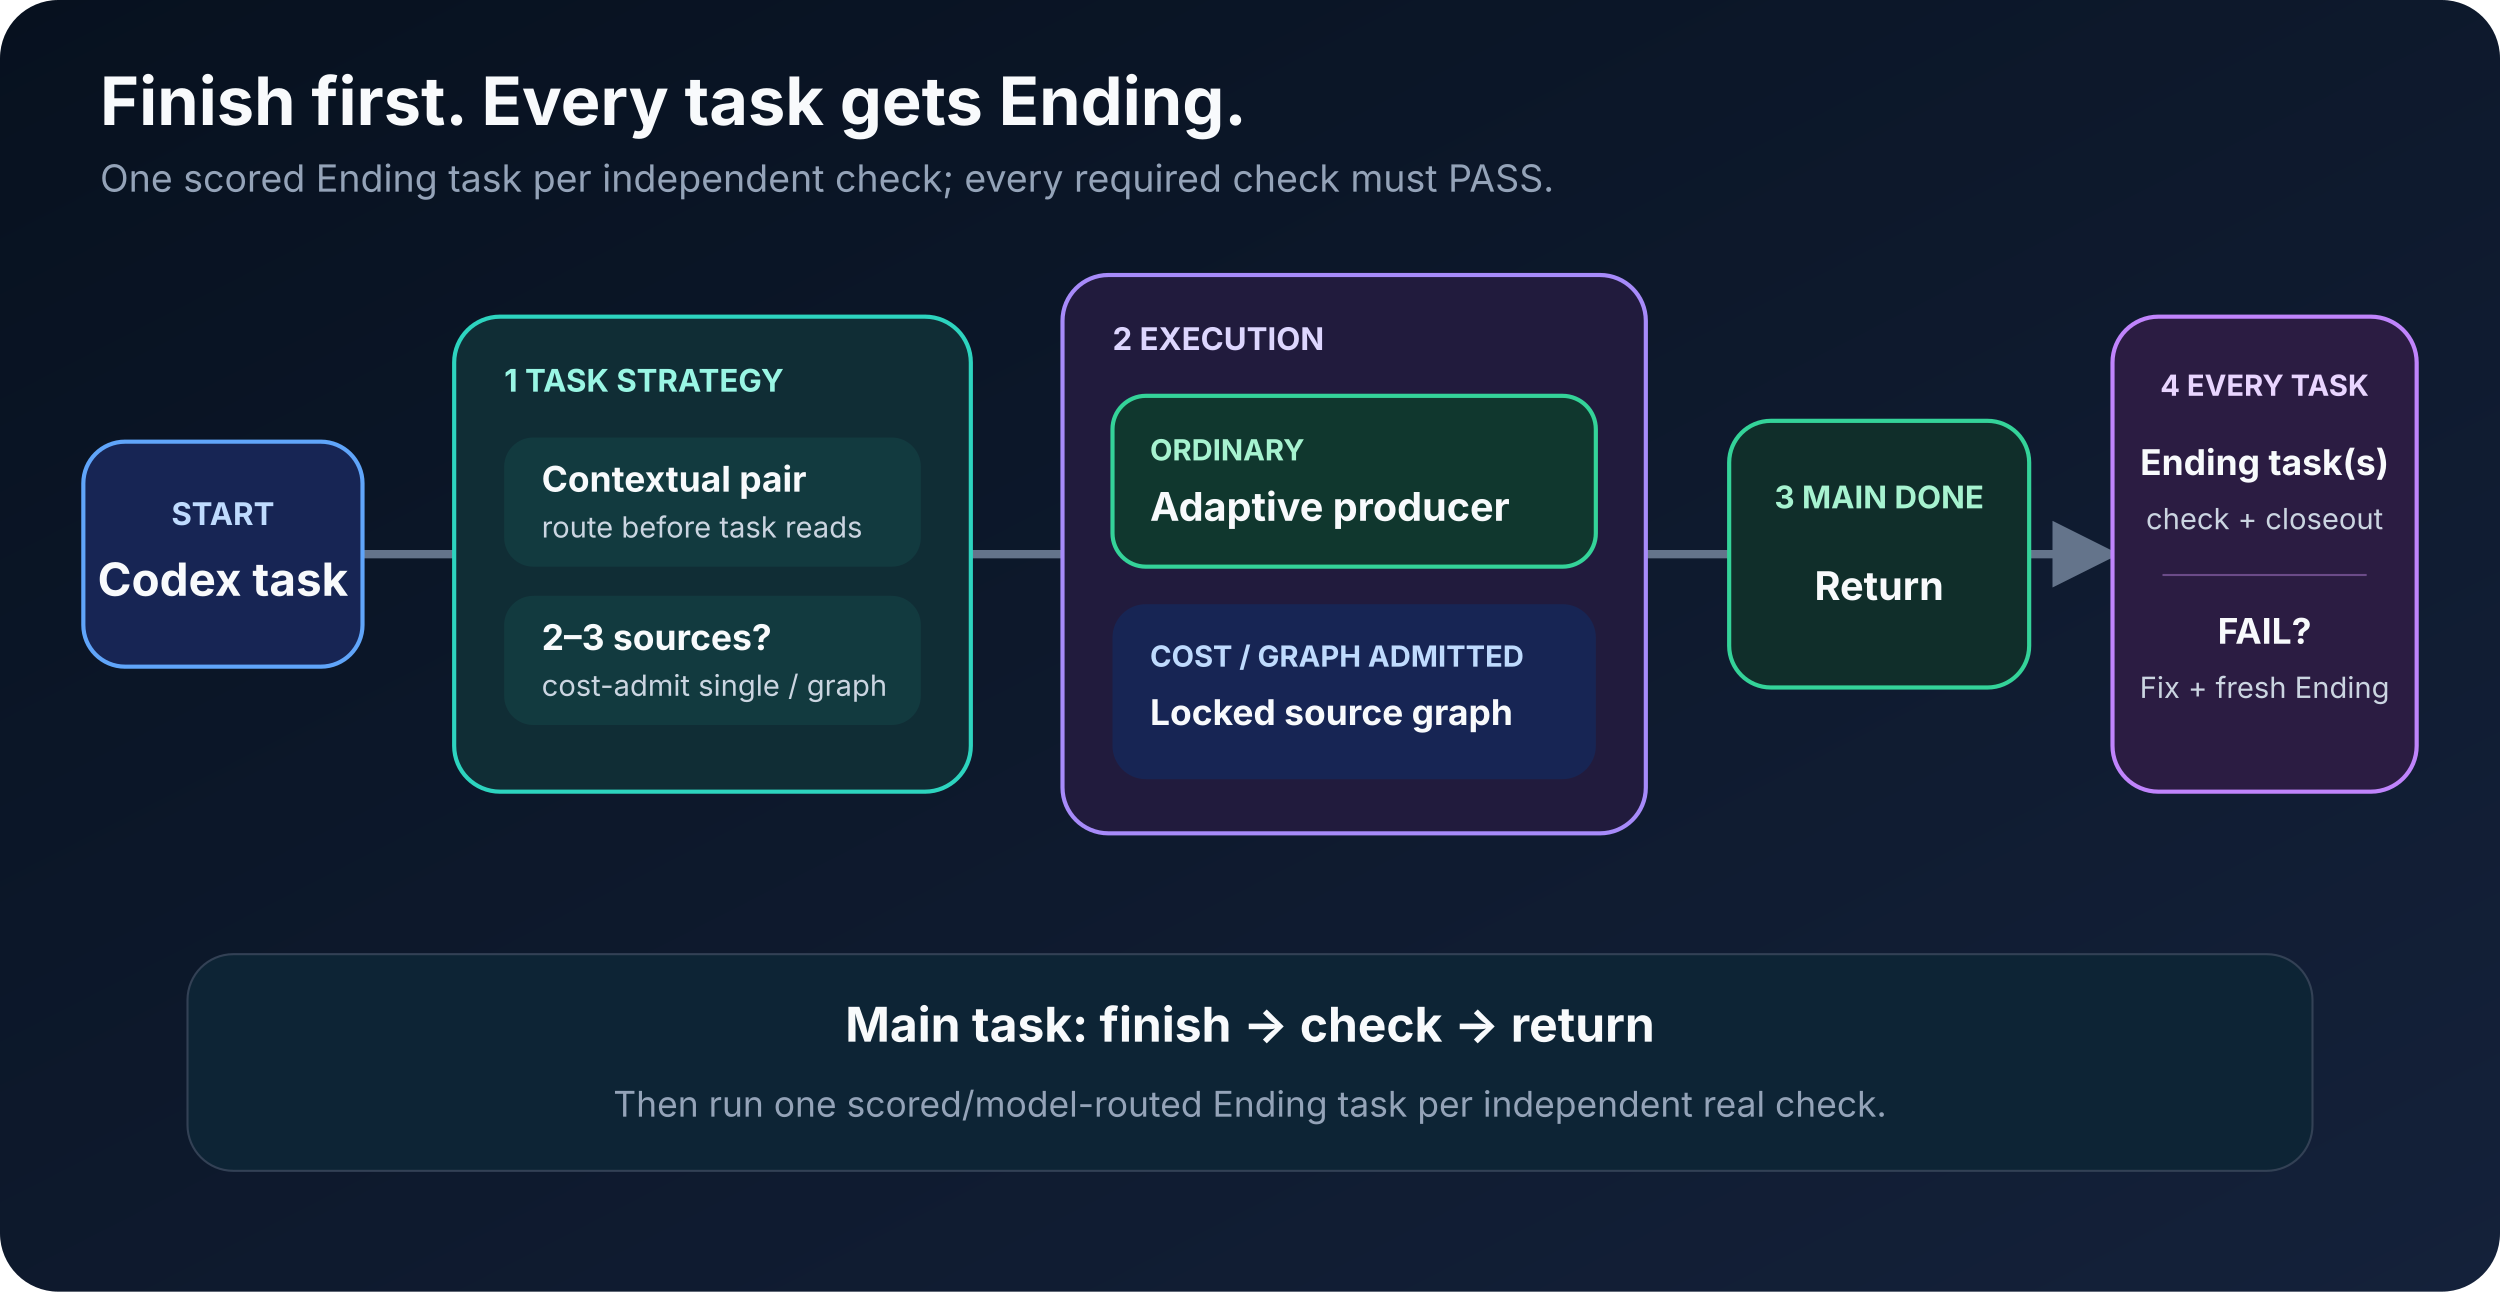
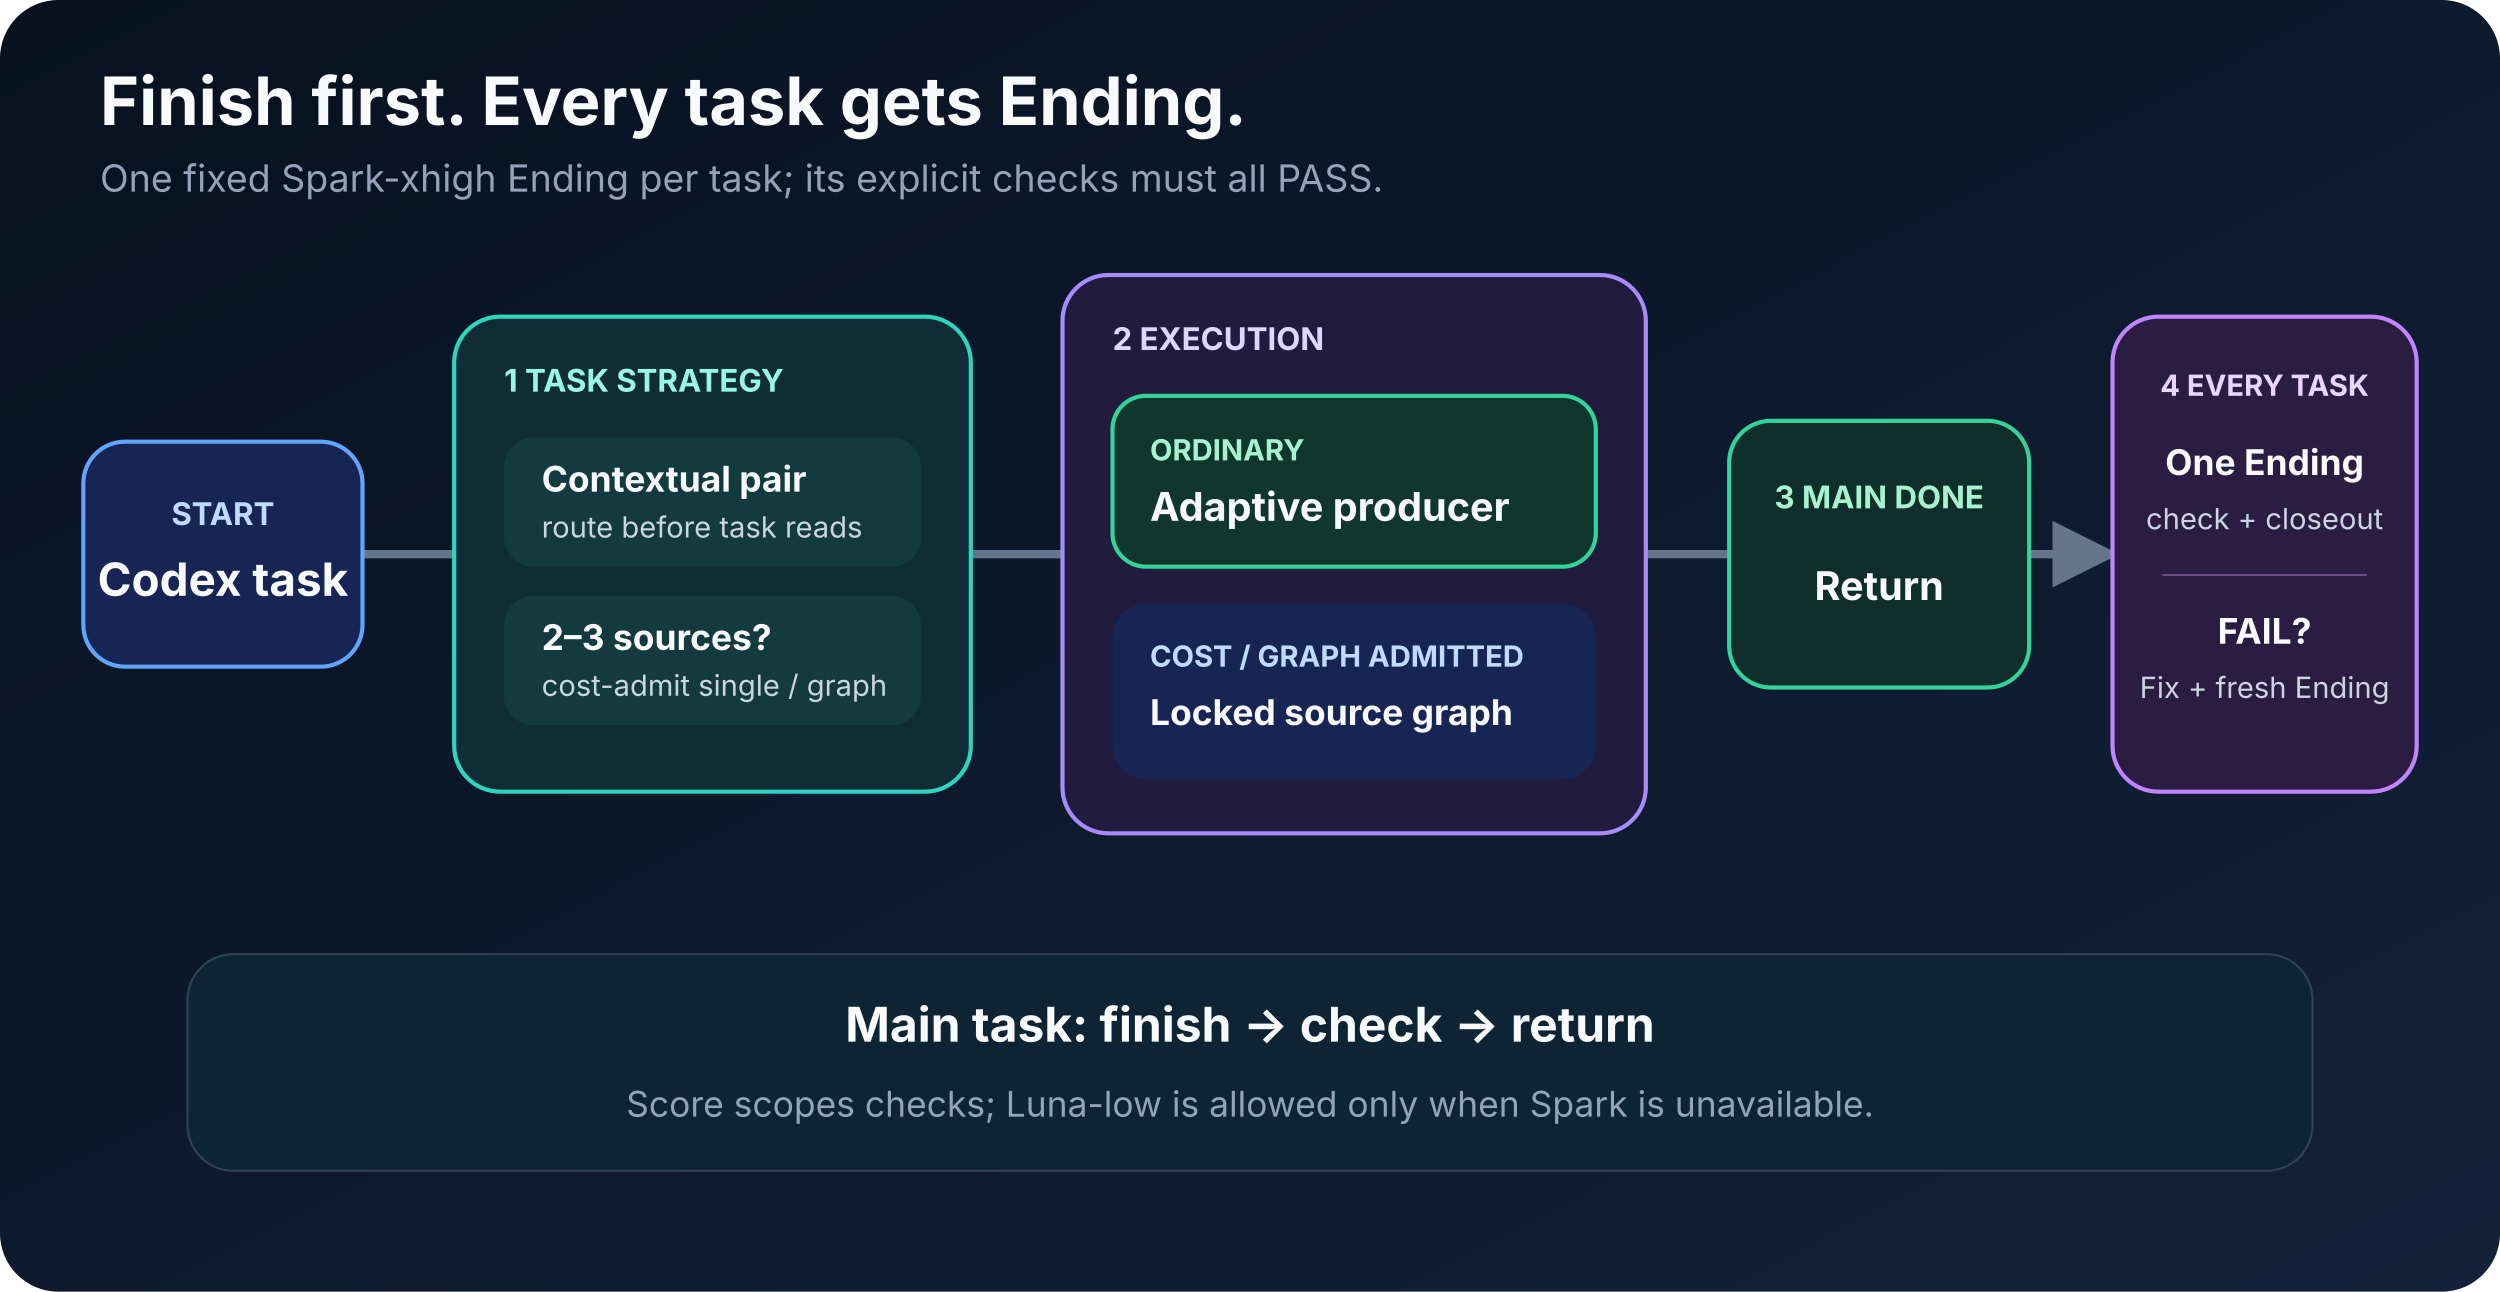
<svg xmlns="http://www.w3.org/2000/svg" width="1200" height="620" viewBox="0 0 1200 620" role="img" aria-labelledby="title desc">
  <defs>
    <linearGradient id="background" x1="0" y1="0" x2="1" y2="1">
      <stop stop-color="#07111f" />
      <stop offset="1" stop-color="#14213a" />
    </linearGradient>
    <marker id="arrow" viewBox="0 0 10 10" refX="9" refY="5" markerWidth="8" markerHeight="8" orient="auto">
      <path d="M0 0 10 5 0 10z" fill="#64748b" />
    </marker>
  </defs>
  <rect width="1200" height="620" rx="28" fill="url(#background)" />
  <text x="48" y="60" fill="#f8fafc" font-family="-apple-system,BlinkMacSystemFont,'Segoe UI',sans-serif" font-size="32" font-weight="700">Finish first. Every task gets Ending.</text>
-   <text x="48" y="92" fill="#94a3b8" font-family="-apple-system,BlinkMacSystemFont,'Segoe UI',sans-serif" font-size="18">One scored Ending task per independent check; every required check must PASS.</text>
+   <text x="48" y="92" fill="#94a3b8" font-family="-apple-system,BlinkMacSystemFont,'Segoe UI',sans-serif" font-size="18">One fixed Spark-xhigh Ending per task; its explicit checks must all PASS.</text>
  <path d="M174 266H218 M466 266H510 M790 266H830 M974 266H1014" fill="none" stroke="#64748b" stroke-width="4" marker-end="url(#arrow)" />
  <rect x="40" y="212" width="134" height="108" rx="20" fill="#172554" stroke="#60a5fa" stroke-width="2" />
  <text x="107" y="252" text-anchor="middle" fill="#bfdbfe" font-family="-apple-system,BlinkMacSystemFont,'Segoe UI',sans-serif" font-size="15" font-weight="700">START</text>
  <text x="107" y="286" text-anchor="middle" fill="#f8fafc" font-family="-apple-system,BlinkMacSystemFont,'Segoe UI',sans-serif" font-size="22" font-weight="700">Codex task</text>
  <rect x="218" y="152" width="248" height="228" rx="22" fill="#102d35" stroke="#2dd4bf" stroke-width="2" />
  <text x="242" y="188" fill="#99f6e4" font-family="-apple-system,BlinkMacSystemFont,'Segoe UI',sans-serif" font-size="15" font-weight="700">1  TASK STRATEGY</text>
  <rect x="242" y="210" width="200" height="62" rx="14" fill="#123a3f" />
  <text x="260" y="236" fill="#f8fafc" font-family="-apple-system,BlinkMacSystemFont,'Segoe UI',sans-serif" font-size="17" font-weight="700">Contextual pair</text>
  <text x="260" y="258" fill="#cbd5e1" font-family="-apple-system,BlinkMacSystemFont,'Segoe UI',sans-serif" font-size="14">route before task reads</text>
  <rect x="242" y="286" width="200" height="62" rx="14" fill="#123a3f" />
  <text x="260" y="312" fill="#f8fafc" font-family="-apple-system,BlinkMacSystemFont,'Segoe UI',sans-serif" font-size="17" font-weight="700">2–3 sources?</text>
  <text x="260" y="334" fill="#cbd5e1" font-family="-apple-system,BlinkMacSystemFont,'Segoe UI',sans-serif" font-size="14">cost-admit single / graph</text>
  <rect x="510" y="132" width="280" height="268" rx="22" fill="#211b3d" stroke="#a78bfa" stroke-width="2" />
  <text x="534" y="168" fill="#ddd6fe" font-family="-apple-system,BlinkMacSystemFont,'Segoe UI',sans-serif" font-size="15" font-weight="700">2  EXECUTION</text>
  <rect x="534" y="190" width="232" height="82" rx="16" fill="#10372e" stroke="#34d399" stroke-width="2" />
  <text x="552" y="221" fill="#a7f3d0" font-family="-apple-system,BlinkMacSystemFont,'Segoe UI',sans-serif" font-size="14" font-weight="700">ORDINARY</text>
  <text x="552" y="250" fill="#f8fafc" font-family="-apple-system,BlinkMacSystemFont,'Segoe UI',sans-serif" font-size="19" font-weight="700">Adaptive producer</text>
  <rect x="534" y="290" width="232" height="84" rx="16" fill="#172554" />
  <text x="552" y="320" fill="#bfdbfe" font-family="-apple-system,BlinkMacSystemFont,'Segoe UI',sans-serif" font-size="14" font-weight="700">COST / GRAPH ADMITTED</text>
  <text x="552" y="348" fill="#f8fafc" font-family="-apple-system,BlinkMacSystemFont,'Segoe UI',sans-serif" font-size="17" font-weight="700">Locked source graph</text>
  <rect x="830" y="202" width="144" height="128" rx="20" fill="#102e2a" stroke="#34d399" stroke-width="2" />
  <text x="902" y="244" text-anchor="middle" fill="#a7f3d0" font-family="-apple-system,BlinkMacSystemFont,'Segoe UI',sans-serif" font-size="15" font-weight="700">3  MAIN DONE</text>
  <text x="902" y="288" text-anchor="middle" fill="#f8fafc" font-family="-apple-system,BlinkMacSystemFont,'Segoe UI',sans-serif" font-size="19" font-weight="700">Return</text>
  <rect x="1014" y="152" width="146" height="228" rx="22" fill="#2b1c42" stroke="#c084fc" stroke-width="2" />
  <text x="1087" y="190" text-anchor="middle" fill="#e9d5ff" font-family="-apple-system,BlinkMacSystemFont,'Segoe UI',sans-serif" font-size="14" font-weight="700">4  EVERY TASK</text>
-   <text x="1087" y="228" text-anchor="middle" fill="#f8fafc" font-family="-apple-system,BlinkMacSystemFont,'Segoe UI',sans-serif" font-size="17" font-weight="700">Ending task(s)</text>
+   <text x="1087" y="228" text-anchor="middle" fill="#f8fafc" font-family="-apple-system,BlinkMacSystemFont,'Segoe UI',sans-serif" font-size="17" font-weight="700">One Ending</text>
  <text x="1087" y="254" text-anchor="middle" fill="#cbd5e1" font-family="-apple-system,BlinkMacSystemFont,'Segoe UI',sans-serif" font-size="14">check + closeout</text>
  <line x1="1038" y1="276" x2="1136" y2="276" stroke="#6b4b88" />
  <text x="1087" y="309" text-anchor="middle" fill="#f8fafc" font-family="-apple-system,BlinkMacSystemFont,'Segoe UI',sans-serif" font-size="17" font-weight="700">FAIL?</text>
  <text x="1087" y="335" text-anchor="middle" fill="#cbd5e1" font-family="-apple-system,BlinkMacSystemFont,'Segoe UI',sans-serif" font-size="14">Fix + fresh Ending</text>
  <rect x="90" y="458" width="1020" height="104" rx="22" fill="#0d2435" stroke="#334155" />
  <text x="600" y="500" text-anchor="middle" fill="#f8fafc" font-family="-apple-system,BlinkMacSystemFont,'Segoe UI',sans-serif" font-size="23" font-weight="700">Main task: finish → check → return</text>
-   <text x="600" y="536" text-anchor="middle" fill="#94a3b8" font-family="-apple-system,BlinkMacSystemFont,'Segoe UI',sans-serif" font-size="17">Then run one scored/model-routed Ending task per independent real check.</text>
+   <text x="600" y="536" text-anchor="middle" fill="#94a3b8" font-family="-apple-system,BlinkMacSystemFont,'Segoe UI',sans-serif" font-size="17">Score scopes checks; Luna-low is allowed only when Spark is unavailable.</text>
</svg>
